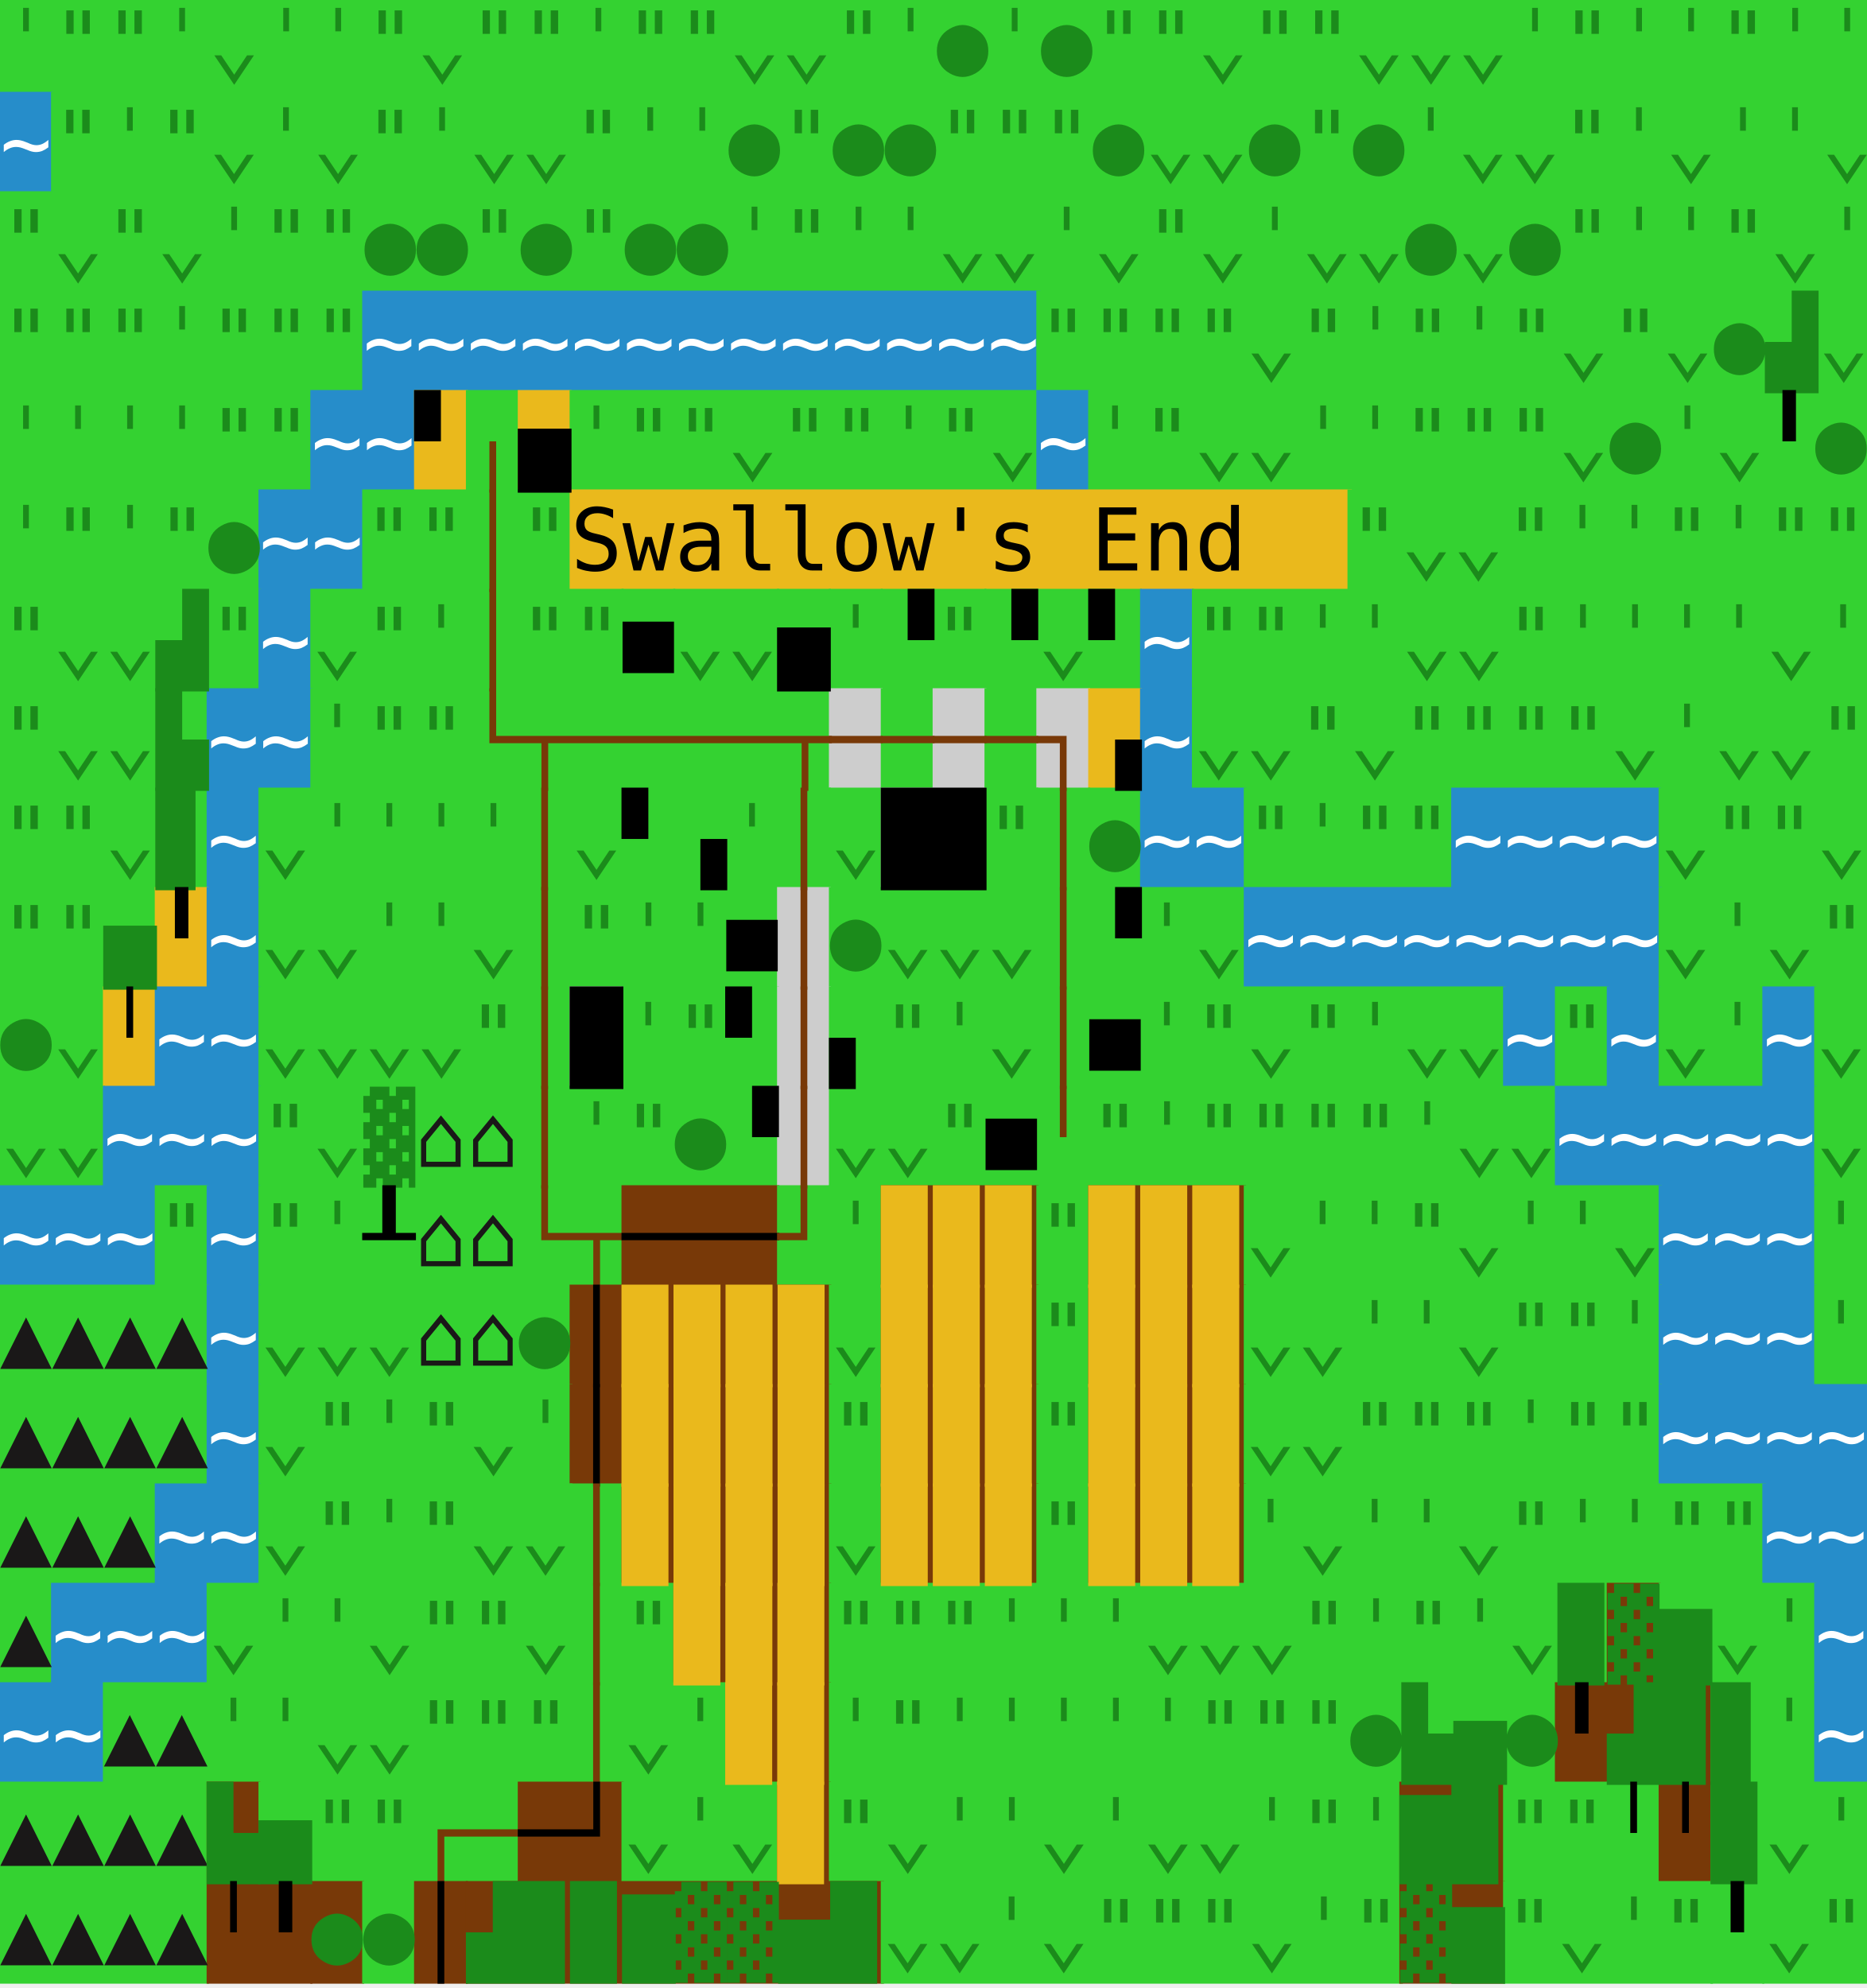
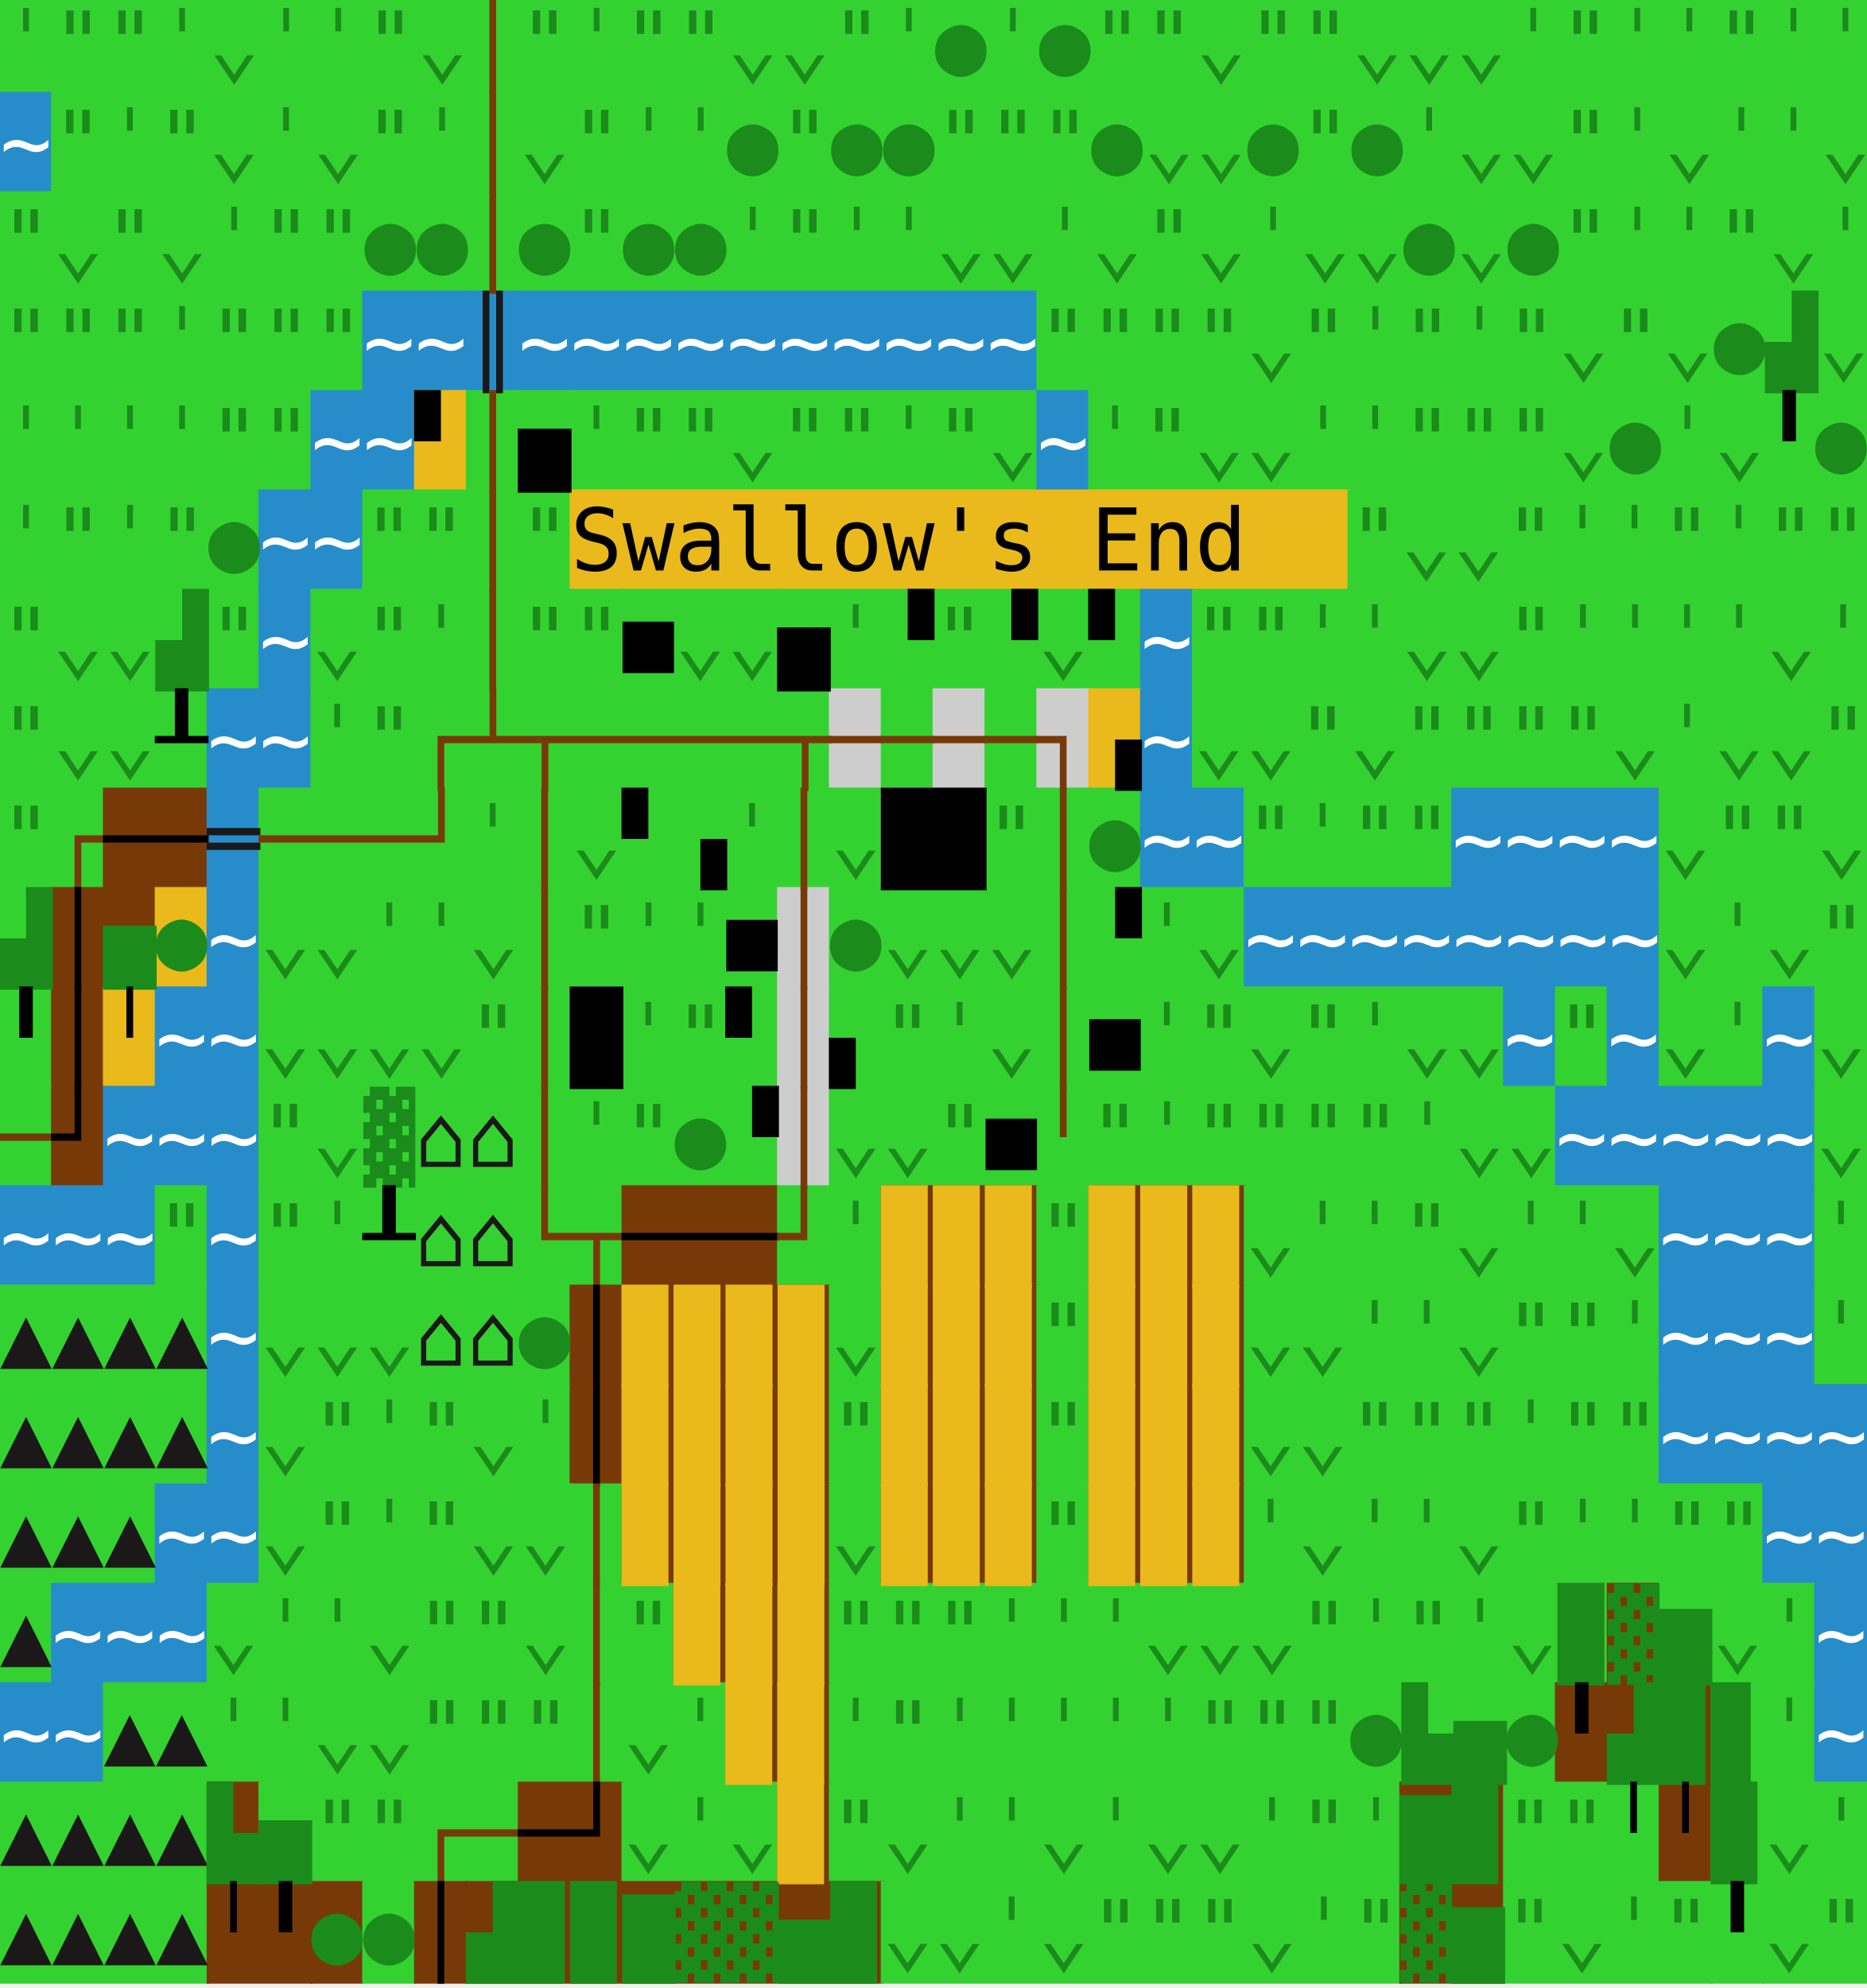
<svg xmlns="http://www.w3.org/2000/svg" version="1.1" width="216.0px" height="230.0px" viewBox="0 0 216.0 230.0" style="letter-spacing:0em;font-size:10px;font-family:'DejaVu Sans Mono';stroke:none">
-   <text y="8.5" x="0.0" style="fill:#34d231">████████████████████████████████████</text>
+   <text y="8.5" x="0.0" style="fill:#34d231">█████████</text>
+   <text y="8.5" x="54.0" style="fill:#34d231">█</text>
+   <text y="8.5" x="60.0" style="fill:#34d231">██████████████████████████</text>
  <text y="20.0" x="0.0" style="fill:#268dca">█</text>
-   <text y="20.0" x="6.0" style="fill:#34d231">███████████████████████████████████</text>
-   <text y="31.5" x="0.0" style="fill:#34d231">████████████████████████████████████</text>
+   <text y="20.0" x="6.0" style="fill:#34d231">████████</text>
+   <text y="20.0" x="54.0" style="fill:#34d231">█</text>
+   <text y="20.0" x="60.0" style="fill:#34d231">██████████████████████████</text>
+   <text y="31.5" x="0.0" style="fill:#34d231">█████████</text>
+   <text y="31.5" x="54.0" style="fill:#34d231">█</text>
+   <text y="31.5" x="60.0" style="fill:#34d231">██████████████████████████</text>
  <text y="43.0" x="0.0" style="fill:#34d231">███████</text>
-   <text y="43.0" x="42.0" style="fill:#268dca">█████████████</text>
+   <text y="43.0" x="42.0" style="fill:#268dca">██</text>
+   <text y="43.0" x="54.0" style="fill:#268dca">█</text>
+   <text y="43.0" x="60.0" style="fill:#268dca">██████████</text>
  <text y="43.0" x="120.0" style="fill:#34d231">████████████████</text>
  <text y="54.5" x="0.0" style="fill:#34d231">██████</text>
  <text y="54.5" x="36.0" style="fill:#268dca">██</text>
  <text y="54.5" x="48.0" style="fill:#eab91c">█</text>
  <text y="54.5" x="54.0" style="fill:#34d231">█</text>
-   <text y="54.5" x="60.0" style="fill:#eab91c">█</text>
+   <text y="54.5" x="60.0" style="fill:#34d231">█</text>
  <text y="54.5" x="66.0" style="fill:#34d231">█████████</text>
  <text y="54.5" x="120.0" style="fill:#268dca">█</text>
  <text y="54.5" x="126.0" style="fill:#34d231">█████████████</text>
  <text y="54.5" x="204.0" style="fill:#34d231">█</text>
  <text y="54.5" x="210.0" style="fill:#34d231">█</text>
  <text y="66.0" x="0.0" style="fill:#34d231">█████</text>
  <text y="66.0" x="30.0" style="fill:#268dca">██</text>
  <text y="66.0" x="42.0" style="fill:#34d231">██</text>
  <text y="66.0" x="54.0" style="fill:#34d231">█</text>
  <text y="66.0" x="60.0" style="fill:#34d231">█</text>
  <text y="66.0" x="66.0" style="fill:#eab91c">███████████████</text>
  <text y="66.0" x="156.0" style="fill:#34d231">██████████</text>
  <text y="77.5" x="0.0" style="fill:#34d231">█████</text>
  <text y="77.5" x="30.0" style="fill:#268dca">█</text>
  <text y="77.5" x="36.0" style="fill:#34d231">███</text>
  <text y="77.5" x="54.0" style="fill:#34d231">█</text>
  <text y="77.5" x="60.0" style="fill:#34d231">██</text>
  <text y="77.5" x="72.0" style="fill:#34d231">█</text>
  <text y="77.5" x="78.0" style="fill:#34d231">██</text>
  <text y="77.5" x="90.0" style="fill:#34d231">█</text>
  <text y="77.5" x="96.0" style="fill:#34d231">█</text>
  <text y="77.5" x="102.0" style="fill:#34d231">█</text>
  <text y="77.5" x="108.0" style="fill:#34d231">█</text>
  <text y="77.5" x="114.0" style="fill:#34d231">█</text>
  <text y="77.5" x="120.0" style="fill:#34d231">█</text>
  <text y="77.5" x="126.0" style="fill:#34d231">█</text>
  <text y="77.5" x="132.0" style="fill:#268dca">█</text>
  <text y="77.5" x="138.0" style="fill:#34d231">█████████████</text>
-   <text y="89.0" x="0.0" style="fill:#34d231">████</text>
+   <text y="89.0" x="0.0" style="fill:#34d231">███</text>
+   <text y="89.0" x="18.0" style="fill:#34d231">█</text>
  <text y="89.0" x="24.0" style="fill:#268dca">██</text>
-   <text y="89.0" x="36.0" style="fill:#34d231">███</text>
-   <text y="89.0" x="54.0" style="fill:#34d231">███████</text>
+   <text y="89.0" x="36.0" style="fill:#34d231">██</text>
+   <text y="89.0" x="48.0" style="fill:#34d231">████████</text>
  <text y="89.0" x="96.0" style="fill:#cdcdcd">█</text>
  <text y="89.0" x="102.0" style="fill:#34d231">█</text>
  <text y="89.0" x="108.0" style="fill:#cdcdcd">█</text>
  <text y="89.0" x="114.0" style="fill:#34d231">█</text>
  <text y="89.0" x="120.0" style="fill:#cdcdcd">█</text>
  <text y="89.0" x="126.0" style="fill:#eab91c">█</text>
  <text y="89.0" x="132.0" style="fill:#268dca">█</text>
  <text y="89.0" x="138.0" style="fill:#34d231">█████████████</text>
-   <text y="100.5" x="0.0" style="fill:#34d231">████</text>
+   <text y="100.5" x="0.0" style="fill:#34d231">█</text>
+   <text y="100.5" x="6.0" style="fill:#34d231">█</text>
+   <text y="100.5" x="12.0" style="fill:#783908">██</text>
  <text y="100.5" x="24.0" style="fill:#268dca">█</text>
-   <text y="100.5" x="30.0" style="fill:#34d231">█████</text>
+   <text y="100.5" x="30.0" style="fill:#34d231">████</text>
+   <text y="100.5" x="54.0" style="fill:#34d231">█</text>
  <text y="100.5" x="60.0" style="fill:#34d231">█</text>
  <text y="100.5" x="66.0" style="fill:#34d231">█</text>
  <text y="100.5" x="72.0" style="fill:#34d231">██</text>
  <text y="100.5" x="84.0" style="fill:#34d231">█</text>
  <text y="100.5" x="90.0" style="fill:#34d231">█</text>
  <text y="100.5" x="96.0" style="fill:#34d231">█</text>
  <text y="100.5" x="102.0" style="fill:#cdcdcd">██</text>
  <text y="100.5" x="114.0" style="fill:#34d231">█</text>
  <text y="100.5" x="120.0" style="fill:#34d231">█</text>
  <text y="100.5" x="126.0" style="fill:#34d231">█</text>
  <text y="100.5" x="132.0" style="fill:#268dca">██</text>
  <text y="100.5" x="144.0" style="fill:#34d231">████</text>
  <text y="100.5" x="168.0" style="fill:#268dca">████</text>
  <text y="100.5" x="192.0" style="fill:#34d231">████</text>
-   <text y="112.0" x="0.0" style="fill:#34d231">███</text>
+   <text y="112.0" x="0.0" style="fill:#34d231">█</text>
+   <text y="112.0" x="6.0" style="fill:#783908">█</text>
+   <text y="112.0" x="12.0" style="fill:#783908">█</text>
  <text y="112.0" x="18.0" style="fill:#eab91c">█</text>
  <text y="112.0" x="24.0" style="fill:#268dca">█</text>
  <text y="112.0" x="30.0" style="fill:#34d231">█████</text>
  <text y="112.0" x="60.0" style="fill:#34d231">█</text>
  <text y="112.0" x="66.0" style="fill:#34d231">███</text>
  <text y="112.0" x="84.0" style="fill:#34d231">█</text>
  <text y="112.0" x="90.0" style="fill:#cdcdcd">█</text>
  <text y="112.0" x="96.0" style="fill:#34d231">████</text>
  <text y="112.0" x="120.0" style="fill:#34d231">█</text>
  <text y="112.0" x="126.0" style="fill:#34d231">█</text>
  <text y="112.0" x="132.0" style="fill:#34d231">██</text>
  <text y="112.0" x="144.0" style="fill:#268dca">████████</text>
  <text y="112.0" x="192.0" style="fill:#34d231">████</text>
-   <text y="123.5" x="0.0" style="fill:#34d231">██</text>
+   <text y="123.5" x="0.0" style="fill:#34d231">█</text>
+   <text y="123.5" x="6.0" style="fill:#783908">█</text>
  <text y="123.5" x="12.0" style="fill:#eab91c">█</text>
  <text y="123.5" x="18.0" style="fill:#268dca">██</text>
  <text y="123.5" x="30.0" style="fill:#34d231">█████</text>
  <text y="123.5" x="60.0" style="fill:#34d231">█</text>
  <text y="123.5" x="66.0" style="fill:#cdcdcd">█</text>
  <text y="123.5" x="72.0" style="fill:#34d231">██</text>
  <text y="123.5" x="84.0" style="fill:#34d231">█</text>
  <text y="123.5" x="90.0" style="fill:#cdcdcd">█</text>
  <text y="123.5" x="96.0" style="fill:#34d231">█</text>
  <text y="123.5" x="102.0" style="fill:#34d231">███</text>
  <text y="123.5" x="120.0" style="fill:#34d231">█</text>
  <text y="123.5" x="126.0" style="fill:#34d231">█</text>
  <text y="123.5" x="132.0" style="fill:#34d231">███████</text>
  <text y="123.5" x="174.0" style="fill:#268dca">█</text>
  <text y="123.5" x="180.0" style="fill:#34d231">█</text>
  <text y="123.5" x="186.0" style="fill:#268dca">█</text>
  <text y="123.5" x="192.0" style="fill:#34d231">██</text>
  <text y="123.5" x="204.0" style="fill:#268dca">█</text>
  <text y="123.5" x="210.0" style="fill:#34d231">█</text>
-   <text y="135.0" x="0.0" style="fill:#34d231">██</text>
+   <text y="135.0" x="0.0" style="fill:#34d231">█</text>
+   <text y="135.0" x="6.0" style="fill:#783908">█</text>
  <text y="135.0" x="12.0" style="fill:#268dca">███</text>
  <text y="135.0" x="30.0" style="fill:#34d231">███</text>
  <text y="135.0" x="48.0" style="fill:#34d231">██</text>
  <text y="135.0" x="60.0" style="fill:#34d231">█</text>
  <text y="135.0" x="66.0" style="fill:#34d231">███</text>
  <text y="135.0" x="84.0" style="fill:#34d231">█</text>
  <text y="135.0" x="90.0" style="fill:#cdcdcd">█</text>
  <text y="135.0" x="96.0" style="fill:#34d231">███</text>
  <text y="135.0" x="114.0" style="fill:#34d231">█</text>
  <text y="135.0" x="120.0" style="fill:#34d231">█</text>
  <text y="135.0" x="126.0" style="fill:#34d231">█████████</text>
  <text y="135.0" x="180.0" style="fill:#268dca">█████</text>
  <text y="135.0" x="210.0" style="fill:#34d231">█</text>
  <text y="146.5" x="0.0" style="fill:#268dca">███</text>
  <text y="146.5" x="18.0" style="fill:#34d231">█</text>
  <text y="146.5" x="24.0" style="fill:#268dca">█</text>
  <text y="146.5" x="30.0" style="fill:#34d231">██</text>
  <text y="146.5" x="42.0" style="fill:#34d231">█</text>
  <text y="146.5" x="48.0" style="fill:#34d231">██</text>
  <text y="146.5" x="60.0" style="fill:#34d231">██</text>
  <text y="146.5" x="72.0" style="fill:#783908">███</text>
  <text y="146.5" x="90.0" style="fill:#34d231">█</text>
  <text y="146.5" x="96.0" style="fill:#34d231">█</text>
  <text y="146.5" x="102.0" style="fill:#783908">███</text>
  <text y="146.5" x="120.0" style="fill:#34d231">█</text>
  <text y="146.5" x="126.0" style="fill:#783908">███</text>
  <text y="146.5" x="144.0" style="fill:#34d231">████████</text>
  <text y="146.5" x="192.0" style="fill:#268dca">███</text>
  <text y="146.5" x="210.0" style="fill:#34d231">█</text>
  <text y="158.0" x="0.0" style="fill:#34d231">████</text>
  <text y="158.0" x="24.0" style="fill:#268dca">█</text>
  <text y="158.0" x="30.0" style="fill:#34d231">███</text>
  <text y="158.0" x="48.0" style="fill:#34d231">██</text>
  <text y="158.0" x="60.0" style="fill:#34d231">█</text>
  <text y="158.0" x="66.0" style="fill:#783908">█</text>
  <text y="158.0" x="72.0" style="fill:#783908">████</text>
  <text y="158.0" x="96.0" style="fill:#34d231">█</text>
  <text y="158.0" x="102.0" style="fill:#783908">███</text>
  <text y="158.0" x="120.0" style="fill:#34d231">█</text>
  <text y="158.0" x="126.0" style="fill:#783908">███</text>
  <text y="158.0" x="144.0" style="fill:#34d231">████████</text>
  <text y="158.0" x="192.0" style="fill:#268dca">███</text>
  <text y="158.0" x="210.0" style="fill:#34d231">█</text>
  <text y="169.5" x="0.0" style="fill:#34d231">████</text>
  <text y="169.5" x="24.0" style="fill:#268dca">█</text>
  <text y="169.5" x="30.0" style="fill:#34d231">██████</text>
  <text y="169.5" x="66.0" style="fill:#783908">█</text>
  <text y="169.5" x="72.0" style="fill:#783908">████</text>
  <text y="169.5" x="96.0" style="fill:#34d231">█</text>
  <text y="169.5" x="102.0" style="fill:#783908">███</text>
  <text y="169.5" x="120.0" style="fill:#34d231">█</text>
  <text y="169.5" x="126.0" style="fill:#783908">███</text>
  <text y="169.5" x="144.0" style="fill:#34d231">████████</text>
  <text y="169.5" x="192.0" style="fill:#268dca">████</text>
  <text y="181.0" x="0.0" style="fill:#34d231">███</text>
  <text y="181.0" x="18.0" style="fill:#268dca">██</text>
  <text y="181.0" x="30.0" style="fill:#34d231">██████</text>
  <text y="181.0" x="66.0" style="fill:#34d231">█</text>
  <text y="181.0" x="72.0" style="fill:#783908">████</text>
  <text y="181.0" x="96.0" style="fill:#34d231">█</text>
  <text y="181.0" x="102.0" style="fill:#783908">███</text>
  <text y="181.0" x="120.0" style="fill:#34d231">█</text>
  <text y="181.0" x="126.0" style="fill:#783908">███</text>
  <text y="181.0" x="144.0" style="fill:#34d231">██████████</text>
  <text y="181.0" x="204.0" style="fill:#268dca">██</text>
  <text y="192.5" x="0.0" style="fill:#34d231">█</text>
  <text y="192.5" x="6.0" style="fill:#268dca">███</text>
  <text y="192.5" x="24.0" style="fill:#34d231">███████</text>
  <text y="192.5" x="66.0" style="fill:#34d231">█</text>
  <text y="192.5" x="72.0" style="fill:#34d231">█</text>
  <text y="192.5" x="78.0" style="fill:#783908">███</text>
  <text y="192.5" x="96.0" style="fill:#34d231">███████████████</text>
  <text y="192.5" x="186.0" style="fill:#783908">█</text>
  <text y="192.5" x="192.0" style="fill:#34d231">███</text>
  <text y="192.5" x="210.0" style="fill:#268dca">█</text>
  <text y="204.0" x="0.0" style="fill:#268dca">██</text>
  <text y="204.0" x="12.0" style="fill:#34d231">██</text>
  <text y="204.0" x="24.0" style="fill:#34d231">███████</text>
  <text y="204.0" x="66.0" style="fill:#34d231">█</text>
  <text y="204.0" x="72.0" style="fill:#34d231">██</text>
  <text y="204.0" x="84.0" style="fill:#783908">██</text>
  <text y="204.0" x="96.0" style="fill:#34d231">██████████████</text>
  <text y="204.0" x="180.0" style="fill:#783908">█</text>
  <text y="204.0" x="186.0" style="fill:#783908">██</text>
  <text y="204.0" x="198.0" style="fill:#34d231">██</text>
  <text y="204.0" x="210.0" style="fill:#268dca">█</text>
  <text y="215.5" x="0.0" style="fill:#34d231">████</text>
  <text y="215.5" x="24.0" style="fill:#783908">█</text>
  <text y="215.5" x="30.0" style="fill:#34d231">███</text>
  <text y="215.5" x="48.0" style="fill:#34d231">██</text>
  <text y="215.5" x="60.0" style="fill:#783908">██</text>
  <text y="215.5" x="72.0" style="fill:#34d231">███</text>
  <text y="215.5" x="90.0" style="fill:#783908">█</text>
  <text y="215.5" x="96.0" style="fill:#34d231">███████████</text>
  <text y="215.5" x="162.0" style="fill:#783908">██</text>
  <text y="215.5" x="174.0" style="fill:#34d231">██</text>
  <text y="215.5" x="186.0" style="fill:#34d231">█</text>
  <text y="215.5" x="192.0" style="fill:#783908">█</text>
  <text y="215.5" x="198.0" style="fill:#34d231">███</text>
  <text y="227.0" x="0.0" style="fill:#34d231">████</text>
  <text y="227.0" x="24.0" style="fill:#783908">██</text>
  <text y="227.0" x="36.0" style="fill:#783908">█</text>
  <text y="227.0" x="42.0" style="fill:#34d231">█</text>
  <text y="227.0" x="48.0" style="fill:#783908">█</text>
  <text y="227.0" x="54.0" style="fill:#783908">████████</text>
  <text y="227.0" x="102.0" style="fill:#34d231">██████████</text>
  <text y="227.0" x="162.0" style="fill:#783908">██</text>
  <text y="227.0" x="174.0" style="fill:#34d231">████</text>
  <text y="227.0" x="198.0" style="fill:#34d231">█</text>
  <text y="227.0" x="204.0" style="fill:#34d231">██</text>
-   <text y="8.5" x="0.0" style="fill:#1b8b1b">ˈ""ˈ⌄ˈˈ"⌄""ˈ""⌄⌄"ˈ●ˈ●""⌄""⌄⌄⌄ˈ"ˈˈ"ˈˈ</text>
+   <text y="8.5" x="0.0" style="fill:#1b8b1b">ˈ""ˈ⌄ˈˈ"⌄</text>
+   <text y="8.5" x="54.0" style="fill:#783908">│</text>
+   <text y="8.5" x="60.0" style="fill:#1b8b1b">"ˈ""⌄⌄"ˈ●ˈ●""⌄""⌄⌄⌄ˈ"ˈˈ"ˈˈ</text>
  <text y="20.0" x="0.0" style="fill:#ffffff">~</text>
-   <text y="20.0" x="6.0" style="fill:#1b8b1b">"ˈ"⌄ˈ⌄"ˈ⌄⌄"ˈˈ●"●●"""●⌄⌄●"●ˈ⌄⌄"ˈ⌄ˈˈ⌄</text>
-   <text y="31.5" x="0.0" style="fill:#1b8b1b">"⌄"⌄ˈ""●●"●"●●ˈ"ˈˈ⌄⌄ˈ⌄"⌄ˈ⌄⌄●⌄●"ˈˈ"⌄ˈ</text>
+   <text y="20.0" x="6.0" style="fill:#1b8b1b">"ˈ"⌄ˈ⌄"ˈ</text>
+   <text y="20.0" x="54.0" style="fill:#783908">│</text>
+   <text y="20.0" x="60.0" style="fill:#1b8b1b">⌄"ˈˈ●"●●"""●⌄⌄●"●ˈ⌄⌄"ˈ⌄ˈˈ⌄</text>
+   <text y="31.5" x="0.0" style="fill:#1b8b1b">"⌄"⌄ˈ""●●</text>
+   <text y="31.5" x="54.0" style="fill:#783908">│</text>
+   <text y="31.5" x="60.0" style="fill:#1b8b1b">●"●●ˈ"ˈˈ⌄⌄ˈ⌄"⌄ˈ⌄⌄●⌄●"ˈˈ"⌄ˈ</text>
  <text y="43.0" x="0.0" style="fill:#1b8b1b">"""ˈ"""</text>
-   <text y="43.0" x="42.0" style="fill:#ffffff">~~~~~~~~~~~~~</text>
+   <text y="43.0" x="42.0" style="fill:#ffffff">~~</text>
+   <text y="43.0" x="54.0" style="fill:#1a1818">║</text>
+   <text y="43.0" x="60.0" style="fill:#ffffff">~~~~~~~~~~</text>
  <text y="43.0" x="120.0" style="fill:#1b8b1b">""""⌄"ˈ"ˈ"⌄"⌄●▟⌄</text>
  <text y="54.5" x="0.0" style="fill:#1b8b1b">ˈˈˈˈ""</text>
  <text y="54.5" x="36.0" style="fill:#ffffff">~~</text>
  <text y="54.5" x="48.0" style="fill:#000000">▘</text>
-   <text y="54.5" x="54.0" style="fill:#783908">╷</text>
+   <text y="54.5" x="54.0" style="fill:#783908">│</text>
  <text y="54.5" x="60.0" style="fill:#000000">▅</text>
  <text y="54.5" x="66.0" style="fill:#1b8b1b">ˈ""⌄""ˈ"⌄</text>
  <text y="54.5" x="120.0" style="fill:#ffffff">~</text>
  <text y="54.5" x="126.0" style="fill:#1b8b1b">ˈ"⌄⌄ˈˈ"""⌄●ˈ⌄</text>
  <text y="54.5" x="204.0" style="fill:#000000">╹</text>
  <text y="54.5" x="210.0" style="fill:#1b8b1b">●</text>
  <text y="66.0" x="0.0" style="fill:#1b8b1b">ˈ"ˈ"●</text>
  <text y="66.0" x="30.0" style="fill:#ffffff">~~</text>
  <text y="66.0" x="42.0" style="fill:#1b8b1b">""</text>
  <text y="66.0" x="54.0" style="fill:#783908">│</text>
  <text y="66.0" x="60.0" style="fill:#1b8b1b">"</text>
  <text y="66.0" x="66.0" style="fill:#000000"> Swallow's End </text>
  <text y="66.0" x="156.0" style="fill:#1b8b1b">"⌄⌄"ˈˈ"ˈ""</text>
  <text y="77.5" x="0.0" style="fill:#1b8b1b">"⌄⌄▟"</text>
  <text y="77.5" x="30.0" style="fill:#ffffff">~</text>
  <text y="77.5" x="36.0" style="fill:#1b8b1b">⌄"ˈ</text>
  <text y="77.5" x="54.0" style="fill:#783908">│</text>
  <text y="77.5" x="60.0" style="fill:#1b8b1b">""</text>
  <text y="77.5" x="72.0" style="fill:#000000">■</text>
  <text y="77.5" x="78.0" style="fill:#1b8b1b">⌄⌄</text>
  <text y="77.5" x="90.0" style="fill:#000000">▅</text>
  <text y="77.5" x="96.0" style="fill:#1b8b1b">ˈ</text>
  <text y="77.5" x="102.0" style="fill:#000000">▝</text>
  <text y="77.5" x="108.0" style="fill:#1b8b1b">"</text>
  <text y="77.5" x="114.0" style="fill:#000000">▝</text>
  <text y="77.5" x="120.0" style="fill:#1b8b1b">⌄</text>
  <text y="77.5" x="126.0" style="fill:#000000">▘</text>
  <text y="77.5" x="132.0" style="fill:#ffffff">~</text>
  <text y="77.5" x="138.0" style="fill:#1b8b1b">""ˈˈ⌄⌄"ˈˈˈˈ⌄ˈ</text>
-   <text y="89.0" x="0.0" style="fill:#1b8b1b">"⌄⌄▙</text>
+   <text y="89.0" x="0.0" style="fill:#1b8b1b">"⌄⌄</text>
+   <text y="89.0" x="18.0" style="fill:#000000">┸</text>
  <text y="89.0" x="24.0" style="fill:#ffffff">~~</text>
-   <text y="89.0" x="36.0" style="fill:#1b8b1b">ˈ""</text>
-   <text y="89.0" x="54.0" style="fill:#783908">└┬────┬</text>
+   <text y="89.0" x="36.0" style="fill:#1b8b1b">ˈ"</text>
+   <text y="89.0" x="48.0" style="fill:#783908">┌┴┬────┬</text>
  <text y="89.0" x="96.0" style="fill:#783908">─</text>
  <text y="89.0" x="102.0" style="fill:#783908">─</text>
  <text y="89.0" x="108.0" style="fill:#783908">─</text>
  <text y="89.0" x="114.0" style="fill:#783908">─</text>
  <text y="89.0" x="120.0" style="fill:#783908">┐</text>
  <text y="89.0" x="126.0" style="fill:#000000">▗</text>
  <text y="89.0" x="132.0" style="fill:#ffffff">~</text>
  <text y="89.0" x="138.0" style="fill:#1b8b1b">⌄⌄"⌄""""⌄ˈ⌄⌄"</text>
-   <text y="100.5" x="0.0" style="fill:#1b8b1b">""⌄▊</text>
-   <text y="100.5" x="24.0" style="fill:#ffffff">~</text>
-   <text y="100.5" x="30.0" style="fill:#1b8b1b">⌄ˈˈˈˈ</text>
+   <text y="100.5" x="0.0" style="fill:#1b8b1b">"</text>
+   <text y="100.5" x="6.0" style="fill:#783908">┌</text>
+   <text y="100.5" x="12.0" style="fill:#000000">──</text>
+   <text y="100.5" x="24.0" style="fill:#1a1818">═</text>
+   <text y="100.5" x="30.0" style="fill:#783908">───┘</text>
+   <text y="100.5" x="54.0" style="fill:#1b8b1b">ˈ</text>
  <text y="100.5" x="60.0" style="fill:#783908">│</text>
  <text y="100.5" x="66.0" style="fill:#1b8b1b">⌄</text>
  <text y="100.5" x="72.0" style="fill:#000000">▘▗</text>
  <text y="100.5" x="84.0" style="fill:#1b8b1b">ˈ</text>
  <text y="100.5" x="90.0" style="fill:#783908">│</text>
  <text y="100.5" x="96.0" style="fill:#1b8b1b">⌄</text>
  <text y="100.5" x="102.0" style="fill:#000000">██</text>
  <text y="100.5" x="114.0" style="fill:#1b8b1b">"</text>
  <text y="100.5" x="120.0" style="fill:#783908">│</text>
  <text y="100.5" x="126.0" style="fill:#1b8b1b">●</text>
  <text y="100.5" x="132.0" style="fill:#ffffff">~~</text>
  <text y="100.5" x="144.0" style="fill:#1b8b1b">"ˈ""</text>
  <text y="100.5" x="168.0" style="fill:#ffffff">~~~~</text>
  <text y="100.5" x="192.0" style="fill:#1b8b1b">⌄""⌄</text>
-   <text y="112.0" x="0.0" style="fill:#1b8b1b">""▅</text>
-   <text y="112.0" x="18.0" style="fill:#000000">╹</text>
+   <text y="112.0" x="0.0" style="fill:#1b8b1b">▟</text>
+   <text y="112.0" x="6.0" style="fill:#000000">│</text>
+   <text y="112.0" x="12.0" style="fill:#1b8b1b">▅</text>
+   <text y="112.0" x="18.0" style="fill:#1b8b1b">●</text>
  <text y="112.0" x="24.0" style="fill:#ffffff">~</text>
  <text y="112.0" x="30.0" style="fill:#1b8b1b">⌄⌄ˈˈ⌄</text>
  <text y="112.0" x="60.0" style="fill:#783908">│</text>
  <text y="112.0" x="66.0" style="fill:#1b8b1b">"ˈˈ</text>
  <text y="112.0" x="84.0" style="fill:#000000">■</text>
  <text y="112.0" x="90.0" style="fill:#783908">│</text>
  <text y="112.0" x="96.0" style="fill:#1b8b1b">●⌄⌄⌄</text>
  <text y="112.0" x="120.0" style="fill:#783908">│</text>
  <text y="112.0" x="126.0" style="fill:#000000">▝</text>
  <text y="112.0" x="132.0" style="fill:#1b8b1b">ˈ⌄</text>
  <text y="112.0" x="144.0" style="fill:#ffffff">~~~~~~~~</text>
  <text y="112.0" x="192.0" style="fill:#1b8b1b">⌄ˈ⌄"</text>
-   <text y="123.5" x="0.0" style="fill:#1b8b1b">●⌄</text>
+   <text y="123.5" x="0.0" style="fill:#000000">╹</text>
+   <text y="123.5" x="6.0" style="fill:#000000">│</text>
  <text y="123.5" x="12.0" style="fill:#000000">╵</text>
  <text y="123.5" x="18.0" style="fill:#ffffff">~~</text>
  <text y="123.5" x="30.0" style="fill:#1b8b1b">⌄⌄⌄⌄"</text>
  <text y="123.5" x="60.0" style="fill:#783908">│</text>
  <text y="123.5" x="66.0" style="fill:#000000">█</text>
  <text y="123.5" x="72.0" style="fill:#1b8b1b">ˈ"</text>
  <text y="123.5" x="84.0" style="fill:#000000">▘</text>
  <text y="123.5" x="90.0" style="fill:#783908">│</text>
  <text y="123.5" x="96.0" style="fill:#000000">▖</text>
  <text y="123.5" x="102.0" style="fill:#1b8b1b">"ˈ⌄</text>
  <text y="123.5" x="120.0" style="fill:#783908">│</text>
  <text y="123.5" x="126.0" style="fill:#000000">■</text>
  <text y="123.5" x="132.0" style="fill:#1b8b1b">ˈ"⌄"ˈ⌄⌄</text>
  <text y="123.5" x="174.0" style="fill:#ffffff">~</text>
  <text y="123.5" x="180.0" style="fill:#1b8b1b">"</text>
  <text y="123.5" x="186.0" style="fill:#ffffff">~</text>
  <text y="123.5" x="192.0" style="fill:#1b8b1b">⌄ˈ</text>
  <text y="123.5" x="204.0" style="fill:#ffffff">~</text>
  <text y="123.5" x="210.0" style="fill:#1b8b1b">⌄</text>
-   <text y="135.0" x="0.0" style="fill:#1b8b1b">⌄⌄</text>
+   <text y="135.0" x="0.0" style="fill:#783908">─</text>
+   <text y="135.0" x="6.0" style="fill:#000000">┘</text>
  <text y="135.0" x="12.0" style="fill:#ffffff">~~~</text>
  <text y="135.0" x="30.0" style="fill:#1b8b1b">"⌄▓</text>
  <text y="135.0" x="48.0" style="fill:#1a1818">⌂⌂</text>
  <text y="135.0" x="60.0" style="fill:#783908">│</text>
  <text y="135.0" x="66.0" style="fill:#1b8b1b">ˈ"●</text>
  <text y="135.0" x="84.0" style="fill:#000000">▝</text>
  <text y="135.0" x="90.0" style="fill:#783908">│</text>
  <text y="135.0" x="96.0" style="fill:#1b8b1b">⌄⌄"</text>
  <text y="135.0" x="114.0" style="fill:#000000">■</text>
  <text y="135.0" x="120.0" style="fill:#783908">╵</text>
  <text y="135.0" x="126.0" style="fill:#1b8b1b">"ˈ""""ˈ⌄⌄</text>
  <text y="135.0" x="180.0" style="fill:#ffffff">~~~~~</text>
  <text y="135.0" x="210.0" style="fill:#1b8b1b">⌄</text>
  <text y="146.5" x="0.0" style="fill:#ffffff">~~~</text>
  <text y="146.5" x="18.0" style="fill:#1b8b1b">"</text>
  <text y="146.5" x="24.0" style="fill:#ffffff">~</text>
  <text y="146.5" x="30.0" style="fill:#1b8b1b">"ˈ</text>
  <text y="146.5" x="42.0" style="fill:#000000">┸</text>
  <text y="146.5" x="48.0" style="fill:#1a1818">⌂⌂</text>
  <text y="146.5" x="60.0" style="fill:#783908">└┬</text>
  <text y="146.5" x="72.0" style="fill:#000000">───</text>
  <text y="146.5" x="90.0" style="fill:#783908">┘</text>
  <text y="146.5" x="96.0" style="fill:#1b8b1b">ˈ</text>
  <text y="146.5" x="102.0" style="fill:#eab91c">▉▉▉</text>
  <text y="146.5" x="120.0" style="fill:#1b8b1b">"</text>
  <text y="146.5" x="126.0" style="fill:#eab91c">▉▉▉</text>
  <text y="146.5" x="144.0" style="fill:#1b8b1b">⌄ˈˈ"⌄ˈˈ⌄</text>
  <text y="146.5" x="192.0" style="fill:#ffffff">~~~</text>
  <text y="146.5" x="210.0" style="fill:#1b8b1b">ˈ</text>
  <text y="158.0" x="0.0" style="fill:#1a1818">▲▲▲▲</text>
  <text y="158.0" x="24.0" style="fill:#ffffff">~</text>
  <text y="158.0" x="30.0" style="fill:#1b8b1b">⌄⌄⌄</text>
  <text y="158.0" x="48.0" style="fill:#1a1818">⌂⌂</text>
  <text y="158.0" x="60.0" style="fill:#1b8b1b">●</text>
  <text y="158.0" x="66.0" style="fill:#000000">│</text>
  <text y="158.0" x="72.0" style="fill:#eab91c">▉▉▉▉</text>
  <text y="158.0" x="96.0" style="fill:#1b8b1b">⌄</text>
  <text y="158.0" x="102.0" style="fill:#eab91c">▉▉▉</text>
  <text y="158.0" x="120.0" style="fill:#1b8b1b">"</text>
  <text y="158.0" x="126.0" style="fill:#eab91c">▉▉▉</text>
  <text y="158.0" x="144.0" style="fill:#1b8b1b">⌄⌄ˈˈ⌄""ˈ</text>
  <text y="158.0" x="192.0" style="fill:#ffffff">~~~</text>
  <text y="158.0" x="210.0" style="fill:#1b8b1b">ˈ</text>
  <text y="169.5" x="0.0" style="fill:#1a1818">▲▲▲▲</text>
  <text y="169.5" x="24.0" style="fill:#ffffff">~</text>
  <text y="169.5" x="30.0" style="fill:#1b8b1b">⌄"ˈ"⌄ˈ</text>
  <text y="169.5" x="66.0" style="fill:#000000">│</text>
  <text y="169.5" x="72.0" style="fill:#eab91c">▉▉▉▉</text>
  <text y="169.5" x="96.0" style="fill:#1b8b1b">"</text>
  <text y="169.5" x="102.0" style="fill:#eab91c">▉▉▉</text>
  <text y="169.5" x="120.0" style="fill:#1b8b1b">"</text>
  <text y="169.5" x="126.0" style="fill:#eab91c">▉▉▉</text>
  <text y="169.5" x="144.0" style="fill:#1b8b1b">⌄⌄"""ˈ""</text>
  <text y="169.5" x="192.0" style="fill:#ffffff">~~~~</text>
  <text y="181.0" x="0.0" style="fill:#1a1818">▲▲▲</text>
  <text y="181.0" x="18.0" style="fill:#ffffff">~~</text>
  <text y="181.0" x="30.0" style="fill:#1b8b1b">⌄"ˈ"⌄⌄</text>
  <text y="181.0" x="66.0" style="fill:#783908">│</text>
  <text y="181.0" x="72.0" style="fill:#eab91c">▉▉▉▉</text>
  <text y="181.0" x="96.0" style="fill:#1b8b1b">⌄</text>
  <text y="181.0" x="102.0" style="fill:#eab91c">▉▉▉</text>
  <text y="181.0" x="120.0" style="fill:#1b8b1b">"</text>
  <text y="181.0" x="126.0" style="fill:#eab91c">▉▉▉</text>
  <text y="181.0" x="144.0" style="fill:#1b8b1b">ˈ⌄ˈˈ⌄"ˈˈ""</text>
  <text y="181.0" x="204.0" style="fill:#ffffff">~~</text>
  <text y="192.5" x="0.0" style="fill:#1a1818">▲</text>
  <text y="192.5" x="6.0" style="fill:#ffffff">~~~</text>
  <text y="192.5" x="24.0" style="fill:#1b8b1b">⌄ˈˈ⌄""⌄</text>
  <text y="192.5" x="66.0" style="fill:#783908">│</text>
  <text y="192.5" x="72.0" style="fill:#1b8b1b">"</text>
  <text y="192.5" x="78.0" style="fill:#eab91c">▉▉▉</text>
  <text y="192.5" x="96.0" style="fill:#1b8b1b">"""ˈˈˈ⌄⌄⌄"ˈ"ˈ⌄▉</text>
  <text y="192.5" x="186.0" style="fill:#1b8b1b">▓</text>
  <text y="192.5" x="192.0" style="fill:#1b8b1b">▆⌄ˈ</text>
  <text y="192.5" x="210.0" style="fill:#ffffff">~</text>
  <text y="204.0" x="0.0" style="fill:#ffffff">~~</text>
  <text y="204.0" x="12.0" style="fill:#1a1818">▲▲</text>
  <text y="204.0" x="24.0" style="fill:#1b8b1b">ˈˈ⌄⌄"""</text>
  <text y="204.0" x="66.0" style="fill:#783908">│</text>
  <text y="204.0" x="72.0" style="fill:#1b8b1b">⌄ˈ</text>
  <text y="204.0" x="84.0" style="fill:#eab91c">▉▉</text>
  <text y="204.0" x="96.0" style="fill:#1b8b1b">ˈ"ˈˈˈˈˈ"""●▙▅●</text>
  <text y="204.0" x="180.0" style="fill:#000000">╹</text>
  <text y="204.0" x="186.0" style="fill:#1b8b1b">▟▉</text>
  <text y="204.0" x="198.0" style="fill:#1b8b1b">▊ˈ</text>
  <text y="204.0" x="210.0" style="fill:#ffffff">~</text>
  <text y="215.5" x="0.0" style="fill:#1a1818">▲▲▲▲</text>
  <text y="215.5" x="24.0" style="fill:#1b8b1b">▙</text>
  <text y="215.5" x="30.0" style="fill:#1b8b1b">▅""</text>
  <text y="215.5" x="48.0" style="fill:#783908">┌─</text>
  <text y="215.5" x="60.0" style="fill:#000000">─┘</text>
  <text y="215.5" x="72.0" style="fill:#1b8b1b">⌄ˈ⌄</text>
  <text y="215.5" x="90.0" style="fill:#eab91c">▉</text>
  <text y="215.5" x="96.0" style="fill:#1b8b1b">"⌄ˈˈ⌄ˈ⌄⌄ˈ"ˈ</text>
  <text y="215.5" x="162.0" style="fill:#1b8b1b">▇▉</text>
  <text y="215.5" x="174.0" style="fill:#1b8b1b">""</text>
  <text y="215.5" x="186.0" style="fill:#000000">╵</text>
  <text y="215.5" x="192.0" style="fill:#000000">╵</text>
  <text y="215.5" x="198.0" style="fill:#1b8b1b">▉⌄ˈ</text>
  <text y="227.0" x="0.0" style="fill:#1a1818">▲▲▲▲</text>
  <text y="227.0" x="24.0" style="fill:#000000">╵╹</text>
  <text y="227.0" x="36.0" style="fill:#1b8b1b">●</text>
  <text y="227.0" x="42.0" style="fill:#1b8b1b">●</text>
  <text y="227.0" x="48.0" style="fill:#000000">│</text>
  <text y="227.0" x="54.0" style="fill:#1b8b1b">▟▉▉▇▓▓▅▉</text>
  <text y="227.0" x="102.0" style="fill:#1b8b1b">⌄⌄ˈ⌄"""⌄ˈ"</text>
  <text y="227.0" x="162.0" style="fill:#1b8b1b">▓▆</text>
  <text y="227.0" x="174.0" style="fill:#1b8b1b">"⌄ˈ"</text>
  <text y="227.0" x="198.0" style="fill:#000000">╹</text>
  <text y="227.0" x="204.0" style="fill:#1b8b1b">⌄"</text>
</svg>
